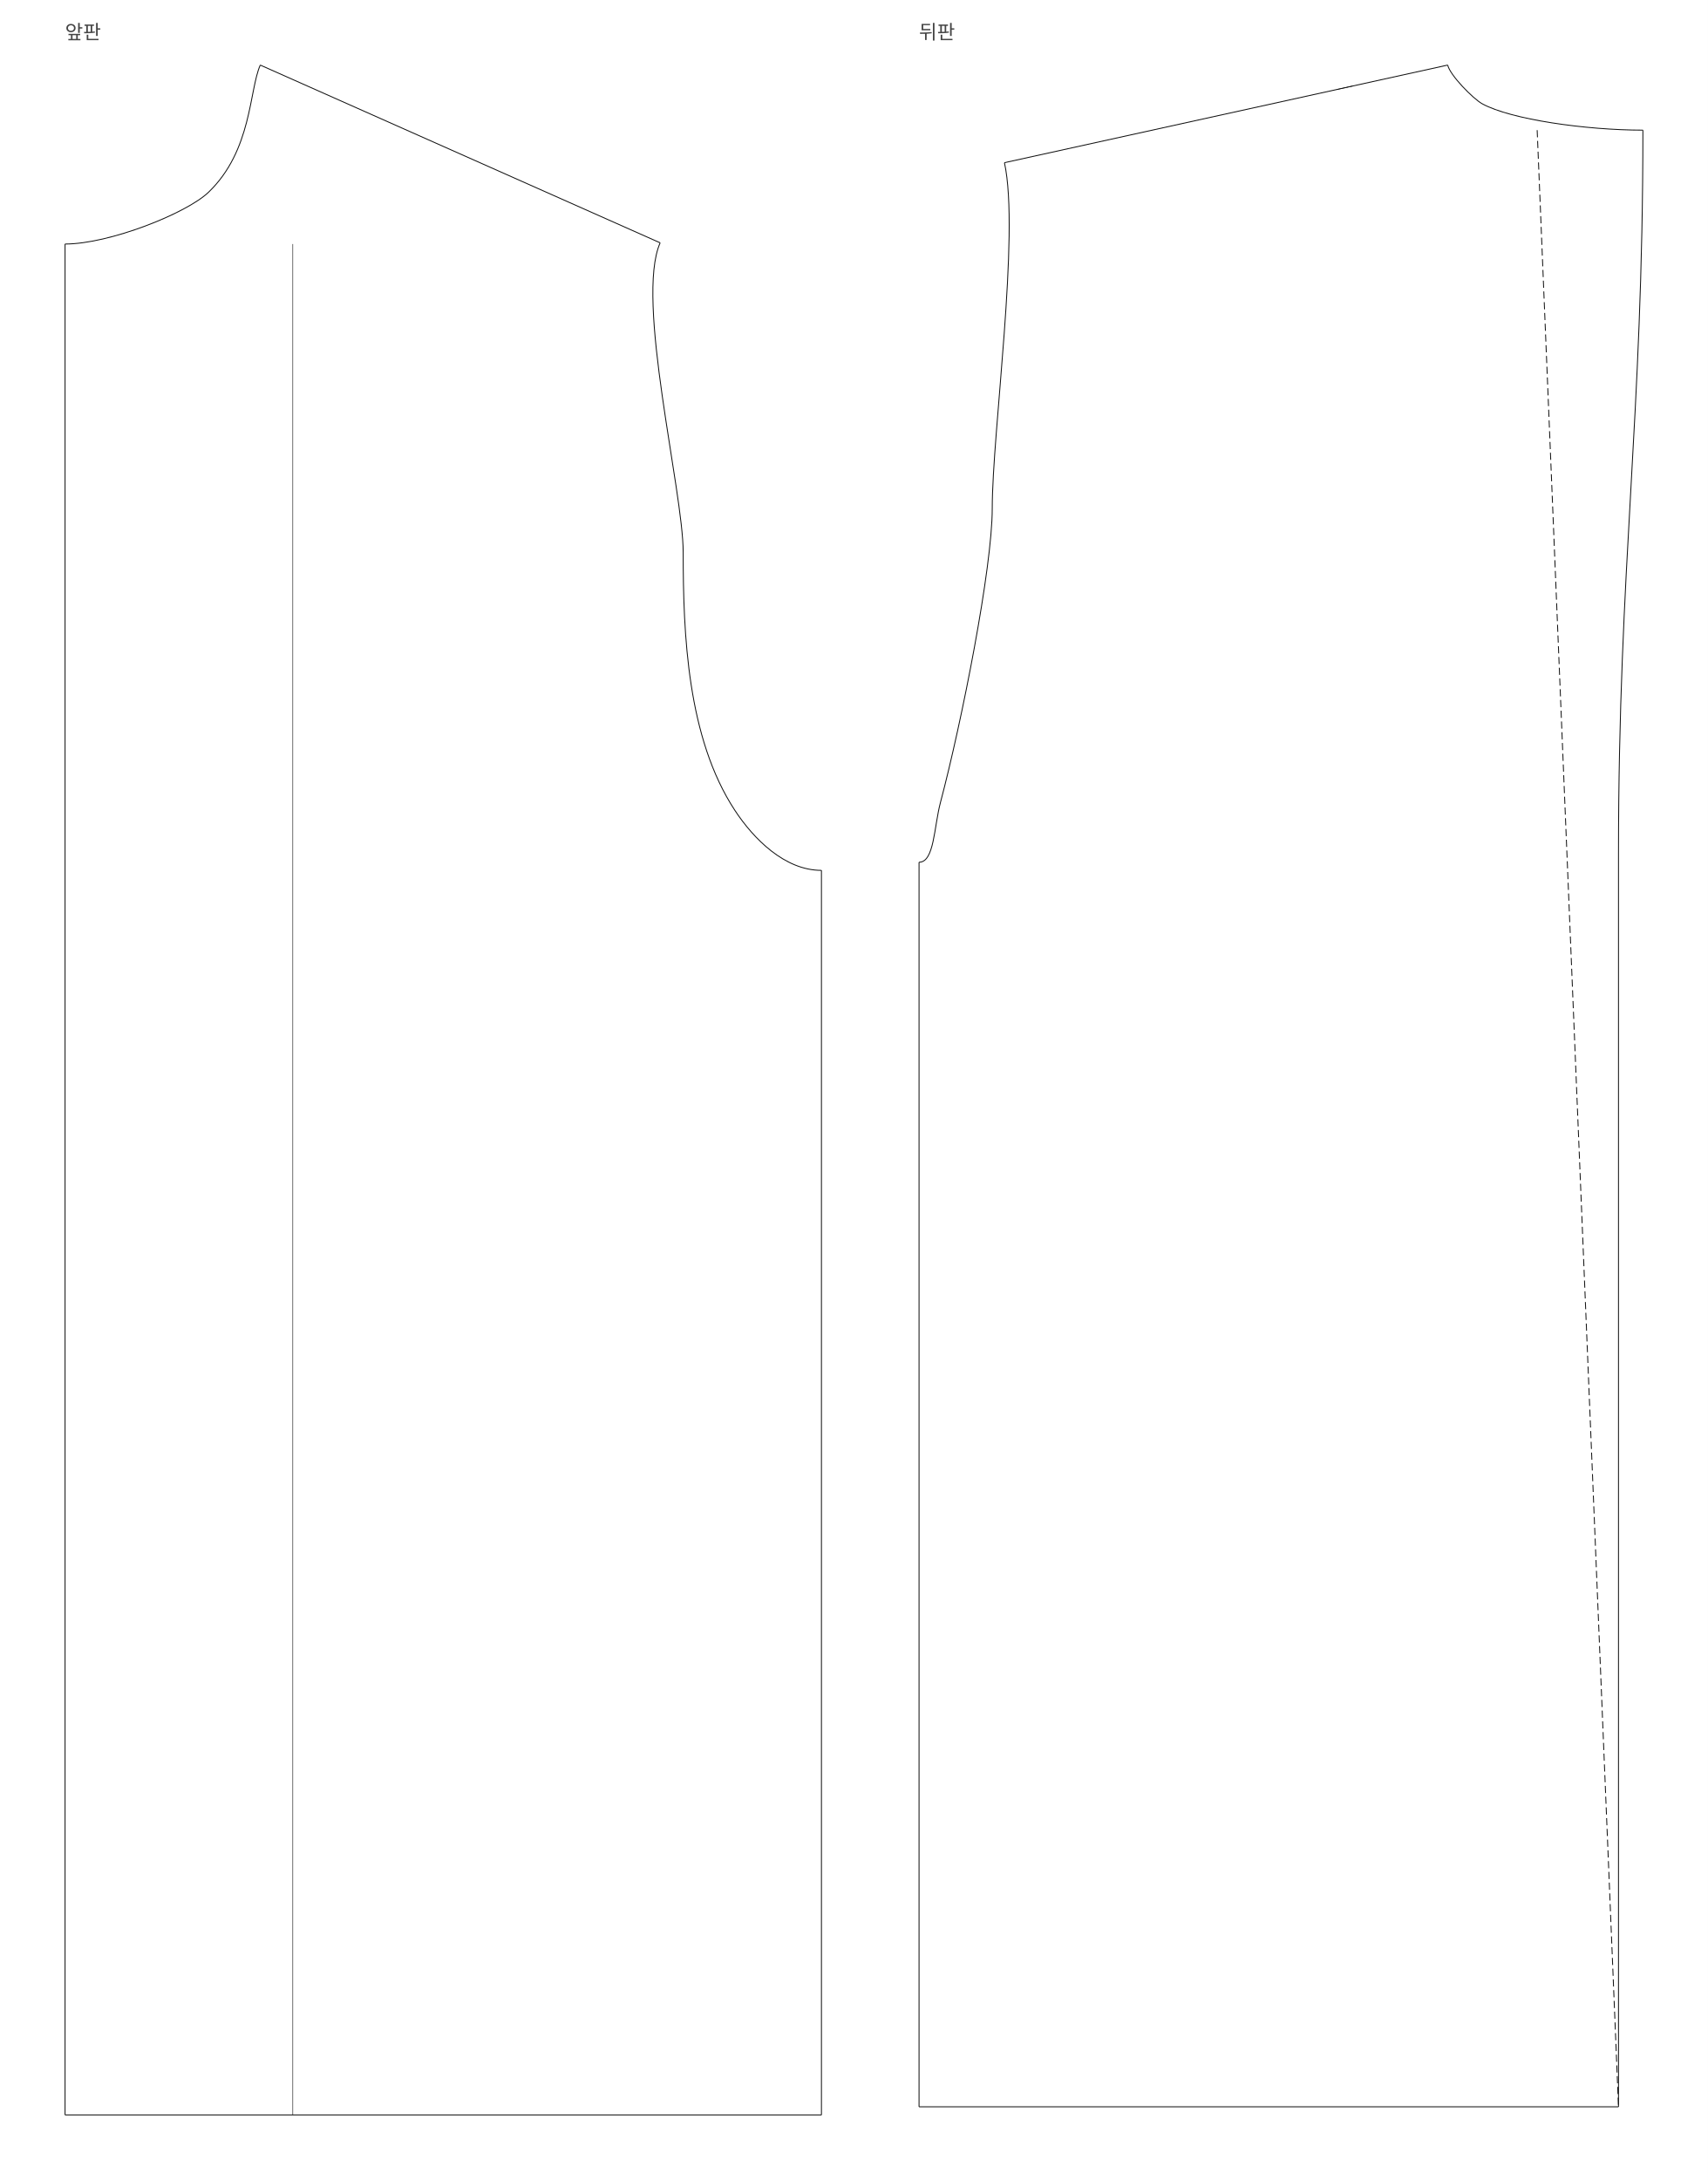
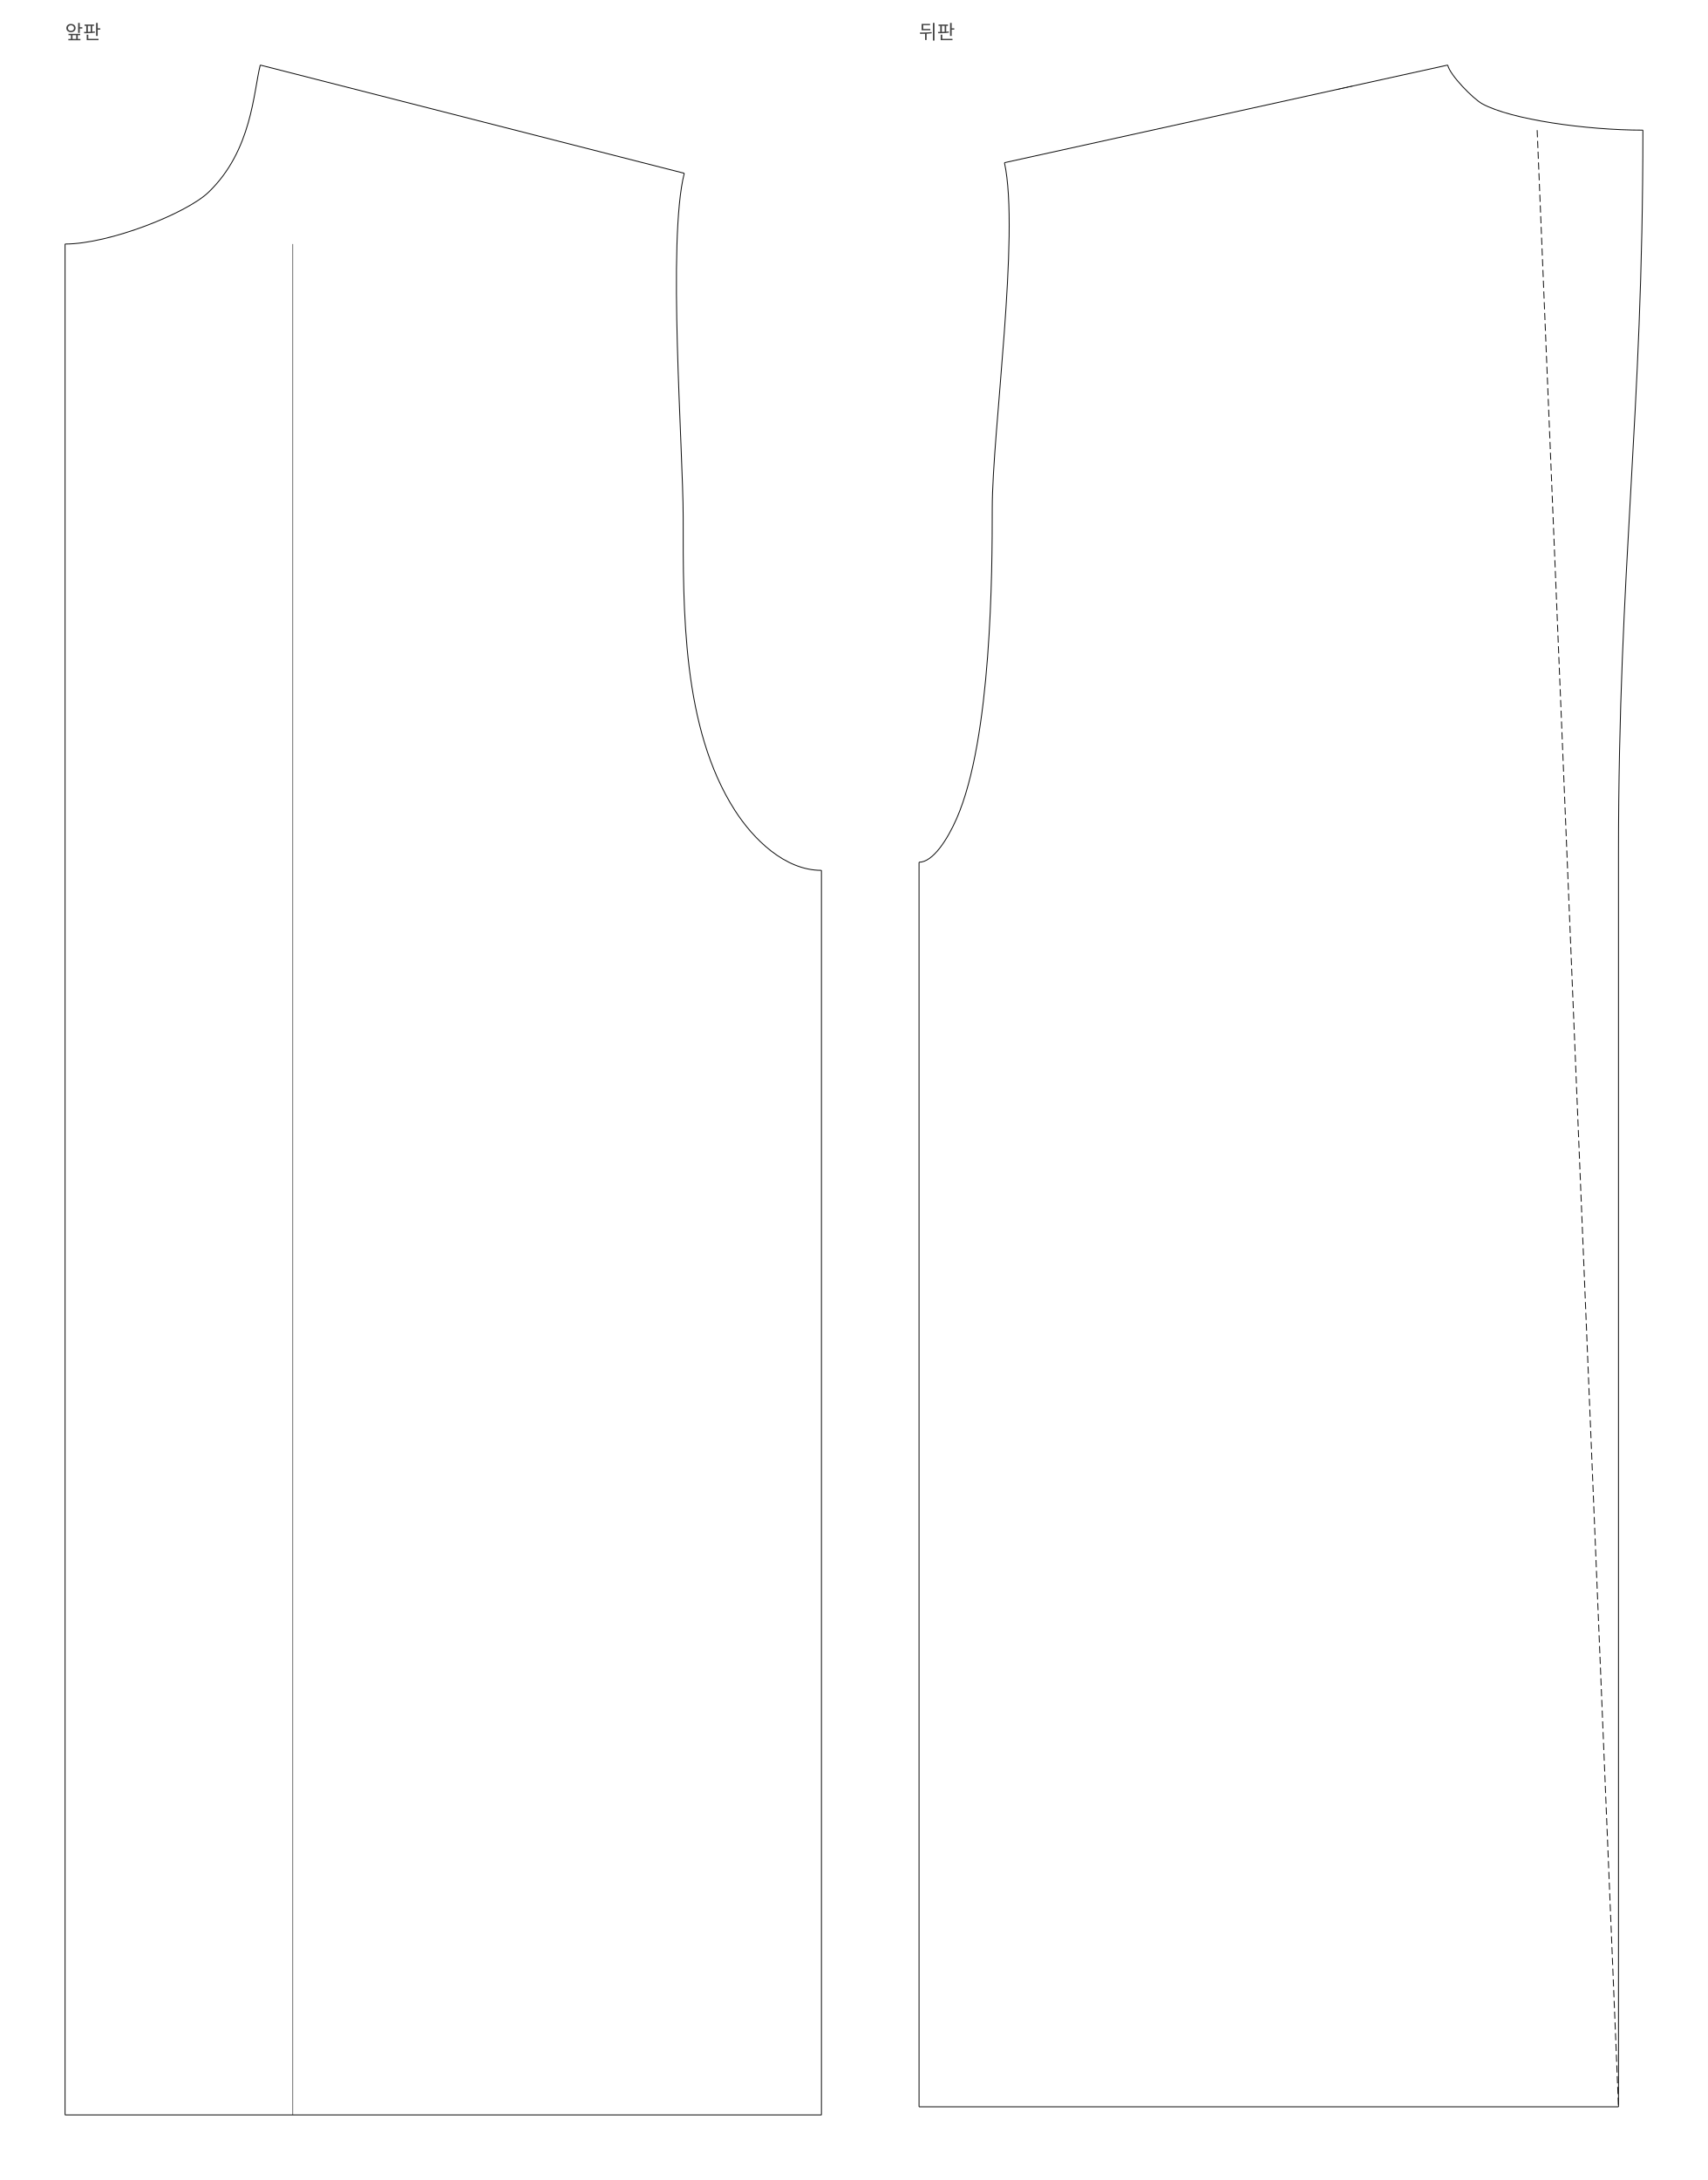
<svg xmlns="http://www.w3.org/2000/svg" width="666.75mm" height="850.9mm" viewBox="0 0 666.75 850.9">
  <rect width="100%" height="100%" fill="white" />
  <g id="앞판">
    <g id="outline" fill="none" stroke="#111" stroke-width="0.35">
-       <path d="M101.6 25.4C97.246 35.196 98.402 58.707 81.394 75.044C72.808 83.292 42.663 95.25 25.4 95.25" />
-       <path d="M101.6 25.4L257.709 94.782" />
-       <path d="M257.709 94.782C247.862 116.936 266.7 191.422 266.7 215.666C266.7 247.499 268.289 288.03 286.906 316.344C294.127 327.327 306.299 339.725 320.675 339.725" />
+       <path d="M101.6 25.4C98.949 35.787 98.402 58.707 81.394 75.044C72.808 83.292 42.663 95.25 25.4 95.25" />
+       <path d="M101.6 25.4L267.128 67.64" />
+       <path d="M267.128 67.64C260.479 93.696 266.7 175.204 266.7 202.095C266.7 238.062 266.24 284.113 286.906 316.344C294 327.409 306.299 339.725 320.675 339.725" />
      <path d="M25.4 95.25L25.4 825.5" />
      <path d="M320.675 339.725C320.675 372.205 320.675 405.67 320.675 438.15C320.675 501.015 320.675 565.785 320.675 628.65C320.675 693.611 320.675 760.539 320.675 825.5" />
      <path d="M25.4 825.5L320.675 825.5" />
    </g>
    <g id="mark" fill="none" stroke="#111" stroke-width="0.21">
      <path d="M114.3 95.25L114.3 825.5" />
    </g>
    <text x="25.4" y="15.24" font-size="7.62" font-family="sans-serif" fill="#444">앞판</text>
  </g>
  <g id="뒤판">
    <g id="outline" fill="none" stroke="#111" stroke-width="0.35">
      <path d="M565.15 25.4C566.02 29.353 575.073 38.555 578.62 40.505C589.762 46.629 619.101 50.8 641.35 50.8" />
-       <path d="M392.112 63.5C398.21 91.191 387.35 168.733 387.35 198.438C387.35 221.737 375.5 281.638 367.144 313.169C364.6 322.771 364.735 336.55 358.775 336.55" />
+       <path d="M392.112 63.5C398.21 91.191 387.35 168.733 387.35 198.438C387.35 222.806 387.132 288.228 373.459 319.484C369.849 327.734 364.178 336.55 358.775 336.55" />
      <path d="M641.35 50.8C641.35 163.894 631.825 220.281 631.825 333.375C631.825 374.015 631.825 394.335 631.825 434.975" />
      <path d="M631.825 434.975L631.825 822.325" />
      <path d="M565.15 25.4L392.112 63.5" />
      <path d="M358.775 336.55C358.775 369.03 358.775 402.495 358.775 434.975C358.775 497.84 358.775 562.61 358.775 625.475C358.775 690.436 358.775 757.364 358.775 822.325" />
      <path d="M631.825 822.325L358.775 822.325" />
    </g>
    <g id="mark" fill="none" stroke="#111" stroke-width="0.21">
      <path d="M527.941 33.593L521.74 34.958" />
    </g>
    <g id="fold" fill="none" stroke="#111" stroke-width="0.35" stroke-dasharray="2.8,1.4">
      <path d="M600.075 50.8L631.825 822.325" />
    </g>
    <text x="358.775" y="15.24" font-size="7.62" font-family="sans-serif" fill="#444">뒤판</text>
  </g>
</svg>
